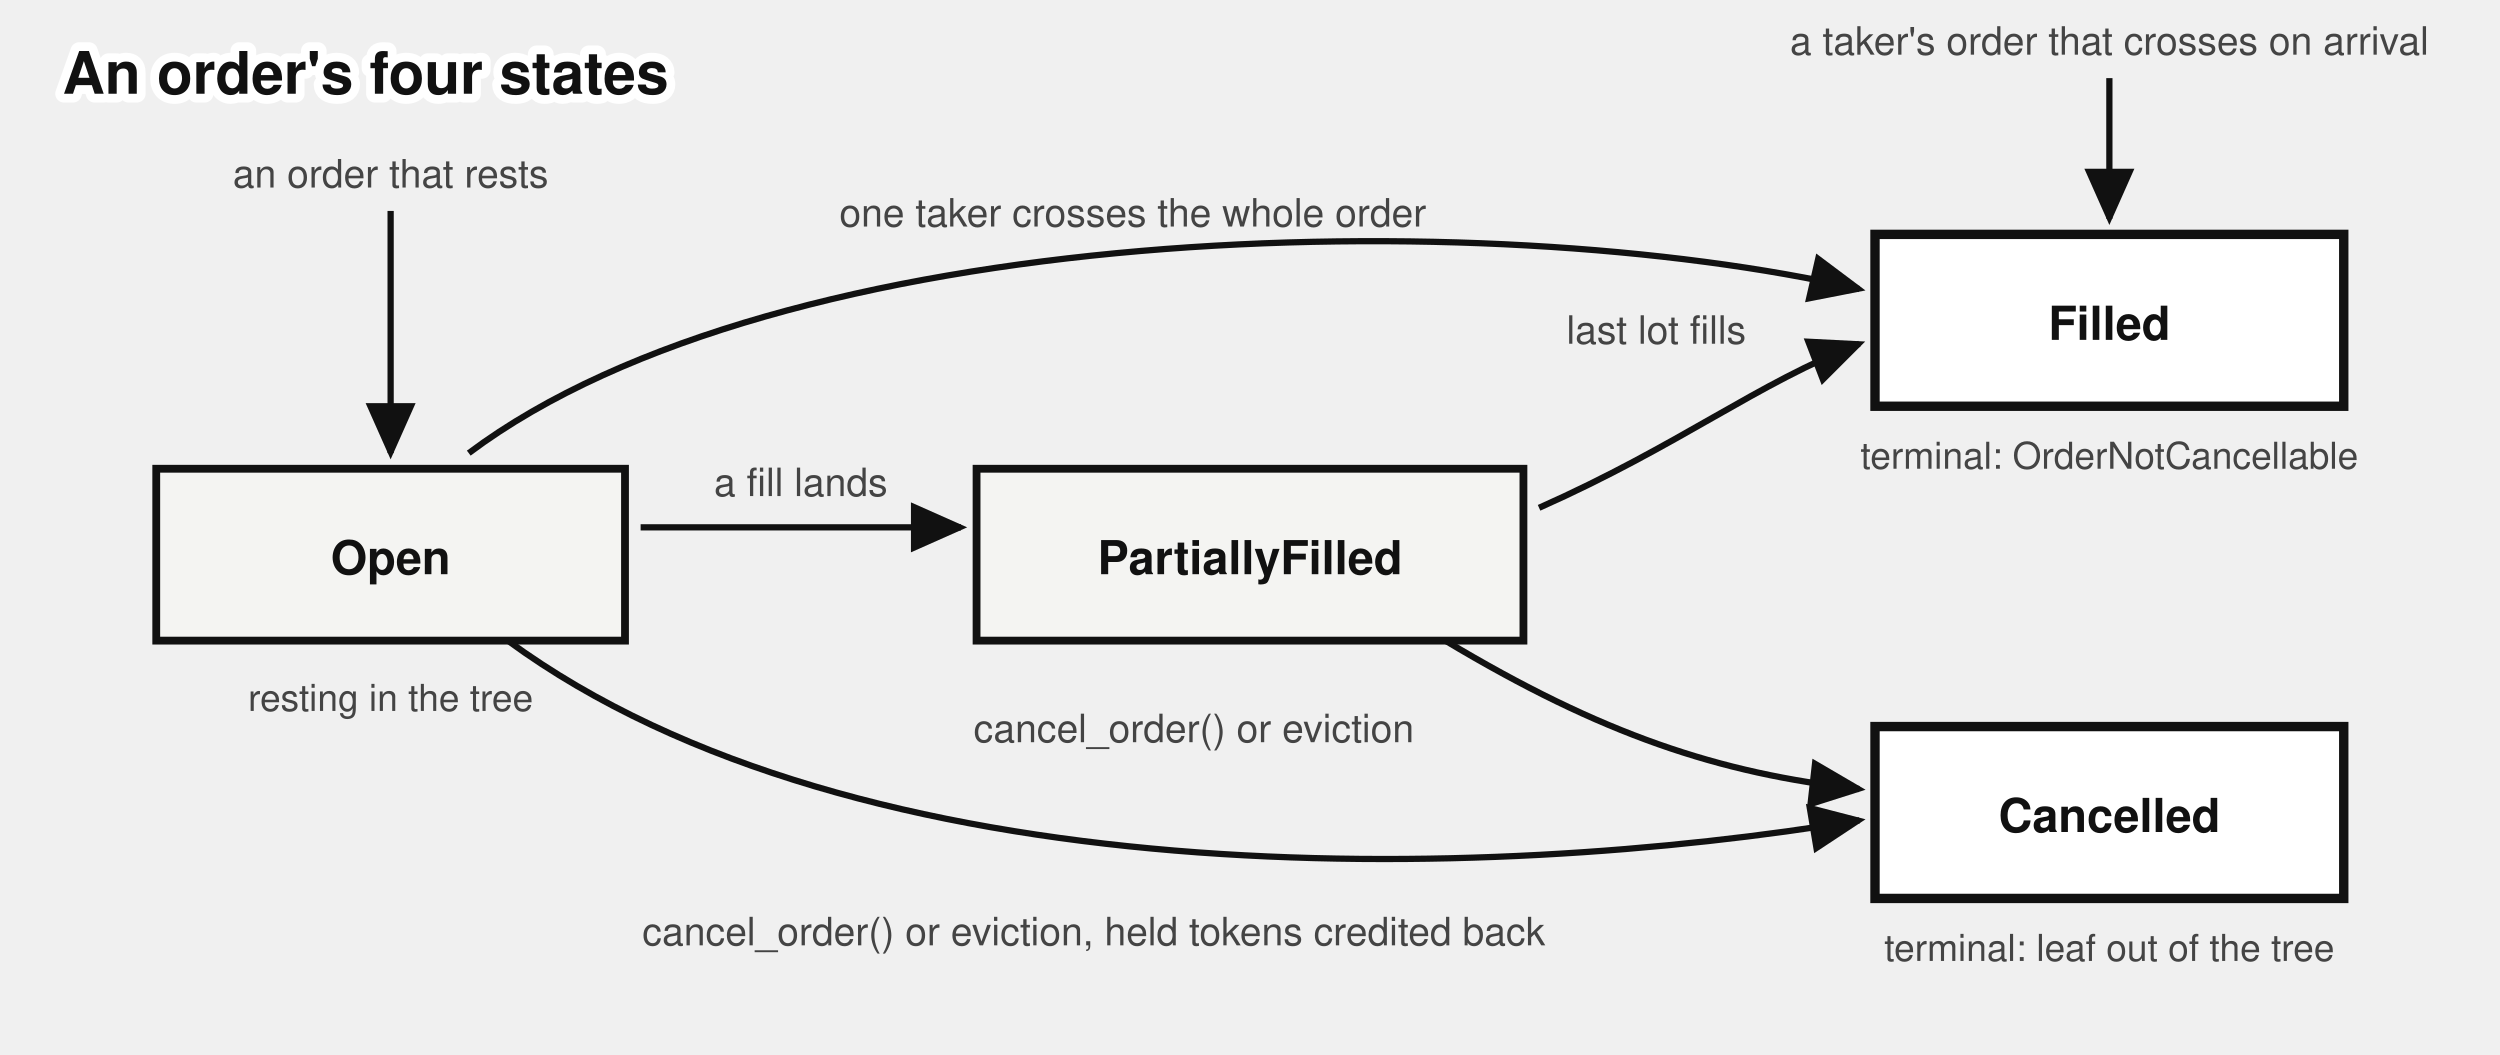
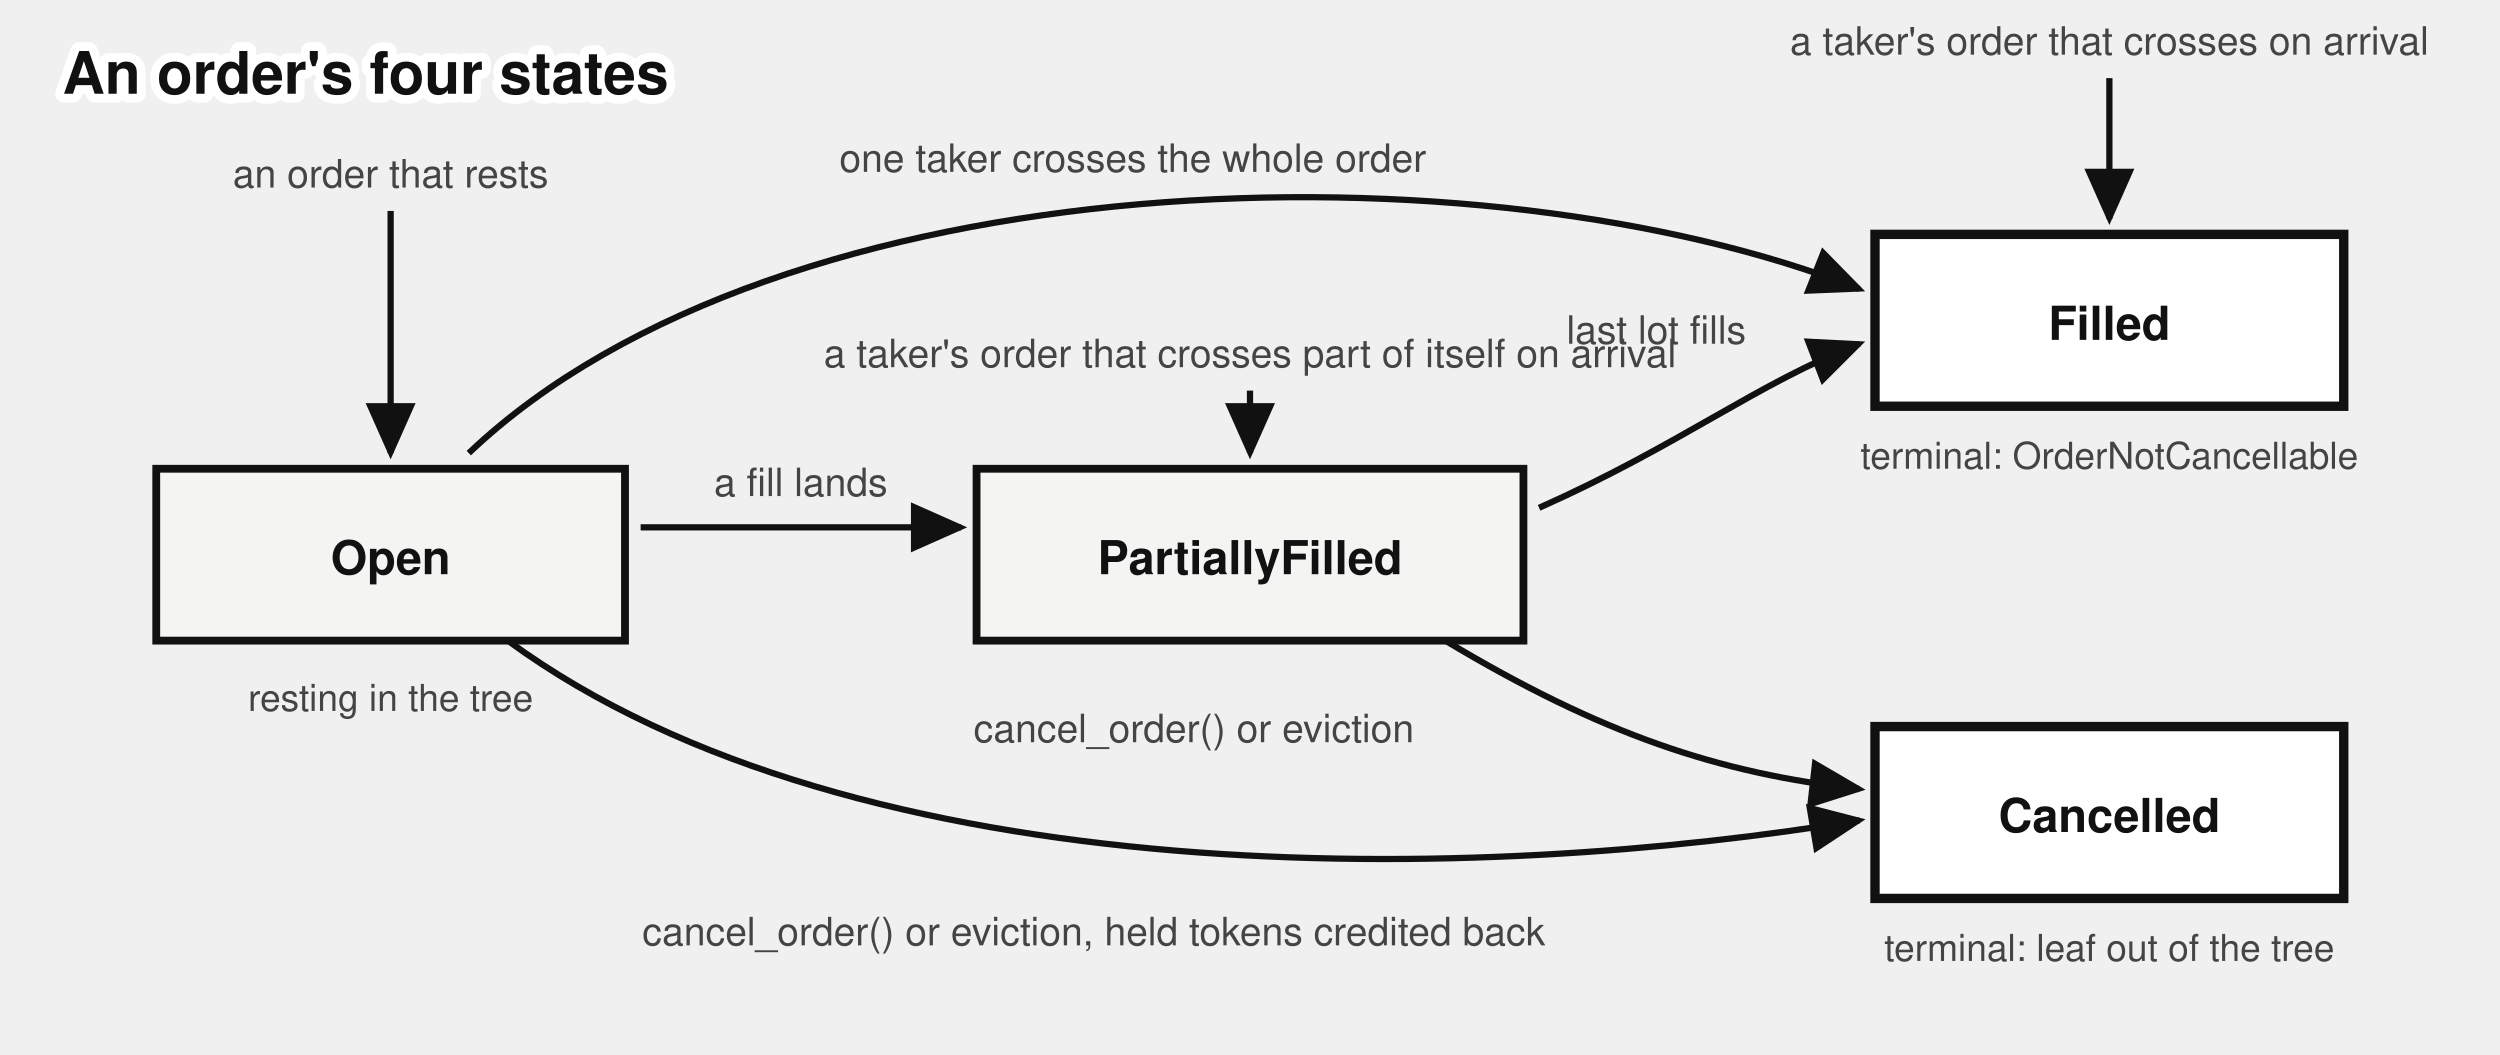
<svg xmlns="http://www.w3.org/2000/svg" viewBox="0 0 640 270" font-family="'Denim INK', Helvetica, Arial, sans-serif" fill="#111">
  <text stroke="#fff" stroke-width="4.5" paint-order="stroke" stroke-linejoin="round" x="16" y="24" font-size="15" font-weight="bold">An order's four states</text>
  <defs>
    <marker id="ob-sm-arr" markerWidth="9" markerHeight="8" refX="8" refY="4" orient="auto">
      <path d="M0,0 L9,4 L0,8 z" fill="#111" />
    </marker>
  </defs>
  <g transform="translate(0,30)">
    <path d="M 100,24 L 100,86" fill="none" stroke="#111" stroke-width="1.6" marker-end="url(#ob-sm-arr)" />
    <text x="100" y="18" font-size="10" fill="#444" text-anchor="middle">an order that rests</text>
    <rect x="40" y="90" width="120" height="44" fill="#f4f4f2" stroke="#111" stroke-width="2" />
    <text x="100" y="117" font-size="12" font-weight="bold" text-anchor="middle">Open</text>
    <rect x="250" y="90" width="140" height="44" fill="#f4f4f2" stroke="#111" stroke-width="2" />
    <text x="320" y="117" font-size="12" font-weight="bold" text-anchor="middle">PartiallyFilled</text>
    <rect x="480" y="30" width="120" height="44" fill="#fff" stroke="#111" stroke-width="2.4" />
    <text x="540" y="57" font-size="12" font-weight="bold" text-anchor="middle">Filled</text>
    <rect x="480" y="156" width="120" height="44" fill="#fff" stroke="#111" stroke-width="2.4" />
    <text x="540" y="183" font-size="12" font-weight="bold" text-anchor="middle">Cancelled</text>
    <path d="M 540,-10 L 540,26" fill="none" stroke="#111" stroke-width="1.6" marker-end="url(#ob-sm-arr)" />
    <text x="540" y="-16" font-size="10" fill="#444" text-anchor="middle">a taker's order that crosses on arrival</text>
    <path d="M 164,105 L 246,105" stroke="#111" stroke-width="1.6" marker-end="url(#ob-sm-arr)" />
    <text x="205" y="97" font-size="10" fill="#444" text-anchor="middle">a fill lands</text>
    <path d="M 394,100 C 430,84 450,68 476,58" fill="none" stroke="#111" stroke-width="1.6" marker-end="url(#ob-sm-arr)" />
    <text x="424" y="58" font-size="10" fill="#444" text-anchor="middle">last lot fills</text>
-     <path d="M 120,86 C 200,26 380,22 476,44" fill="none" stroke="#111" stroke-width="1.6" marker-end="url(#ob-sm-arr)" />
-     <text x="290" y="28" font-size="10" fill="#444" text-anchor="middle">one taker crosses the whole order</text>
+     <path d="M 120,86 C 200,10 380,6 476,44" fill="none" stroke="#111" stroke-width="1.6" marker-end="url(#ob-sm-arr)" />
+     <text x="290" y="14" font-size="10" fill="#444" text-anchor="middle">one taker crosses the whole order</text>
+     <path d="M 320,70 L 320,86" fill="none" stroke="#111" stroke-width="1.6" marker-end="url(#ob-sm-arr)" />
+     <text x="320" y="64" font-size="10" fill="#444" text-anchor="middle">a taker's order that crosses part of itself on arrival</text>
    <path d="M 130,134 C 220,200 380,196 476,180" fill="none" stroke="#111" stroke-width="1.6" marker-end="url(#ob-sm-arr)" />
    <text x="280" y="212" font-size="10" fill="#444" text-anchor="middle">cancel_order() or eviction, held tokens credited back</text>
    <path d="M 370,134 C 410,158 440,168 476,172" fill="none" stroke="#111" stroke-width="1.6" marker-end="url(#ob-sm-arr)" />
    <text x="362" y="160" font-size="10" fill="#444" text-anchor="end">cancel_order() or eviction</text>
    <text x="540" y="90" font-size="9.5" fill="#444" text-anchor="middle">terminal: OrderNotCancellable</text>
    <text x="540" y="216" font-size="9.5" fill="#444" text-anchor="middle">terminal: leaf out of the tree</text>
    <text x="100" y="152" font-size="9.5" fill="#444" text-anchor="middle">resting in the tree</text>
  </g>
</svg>
